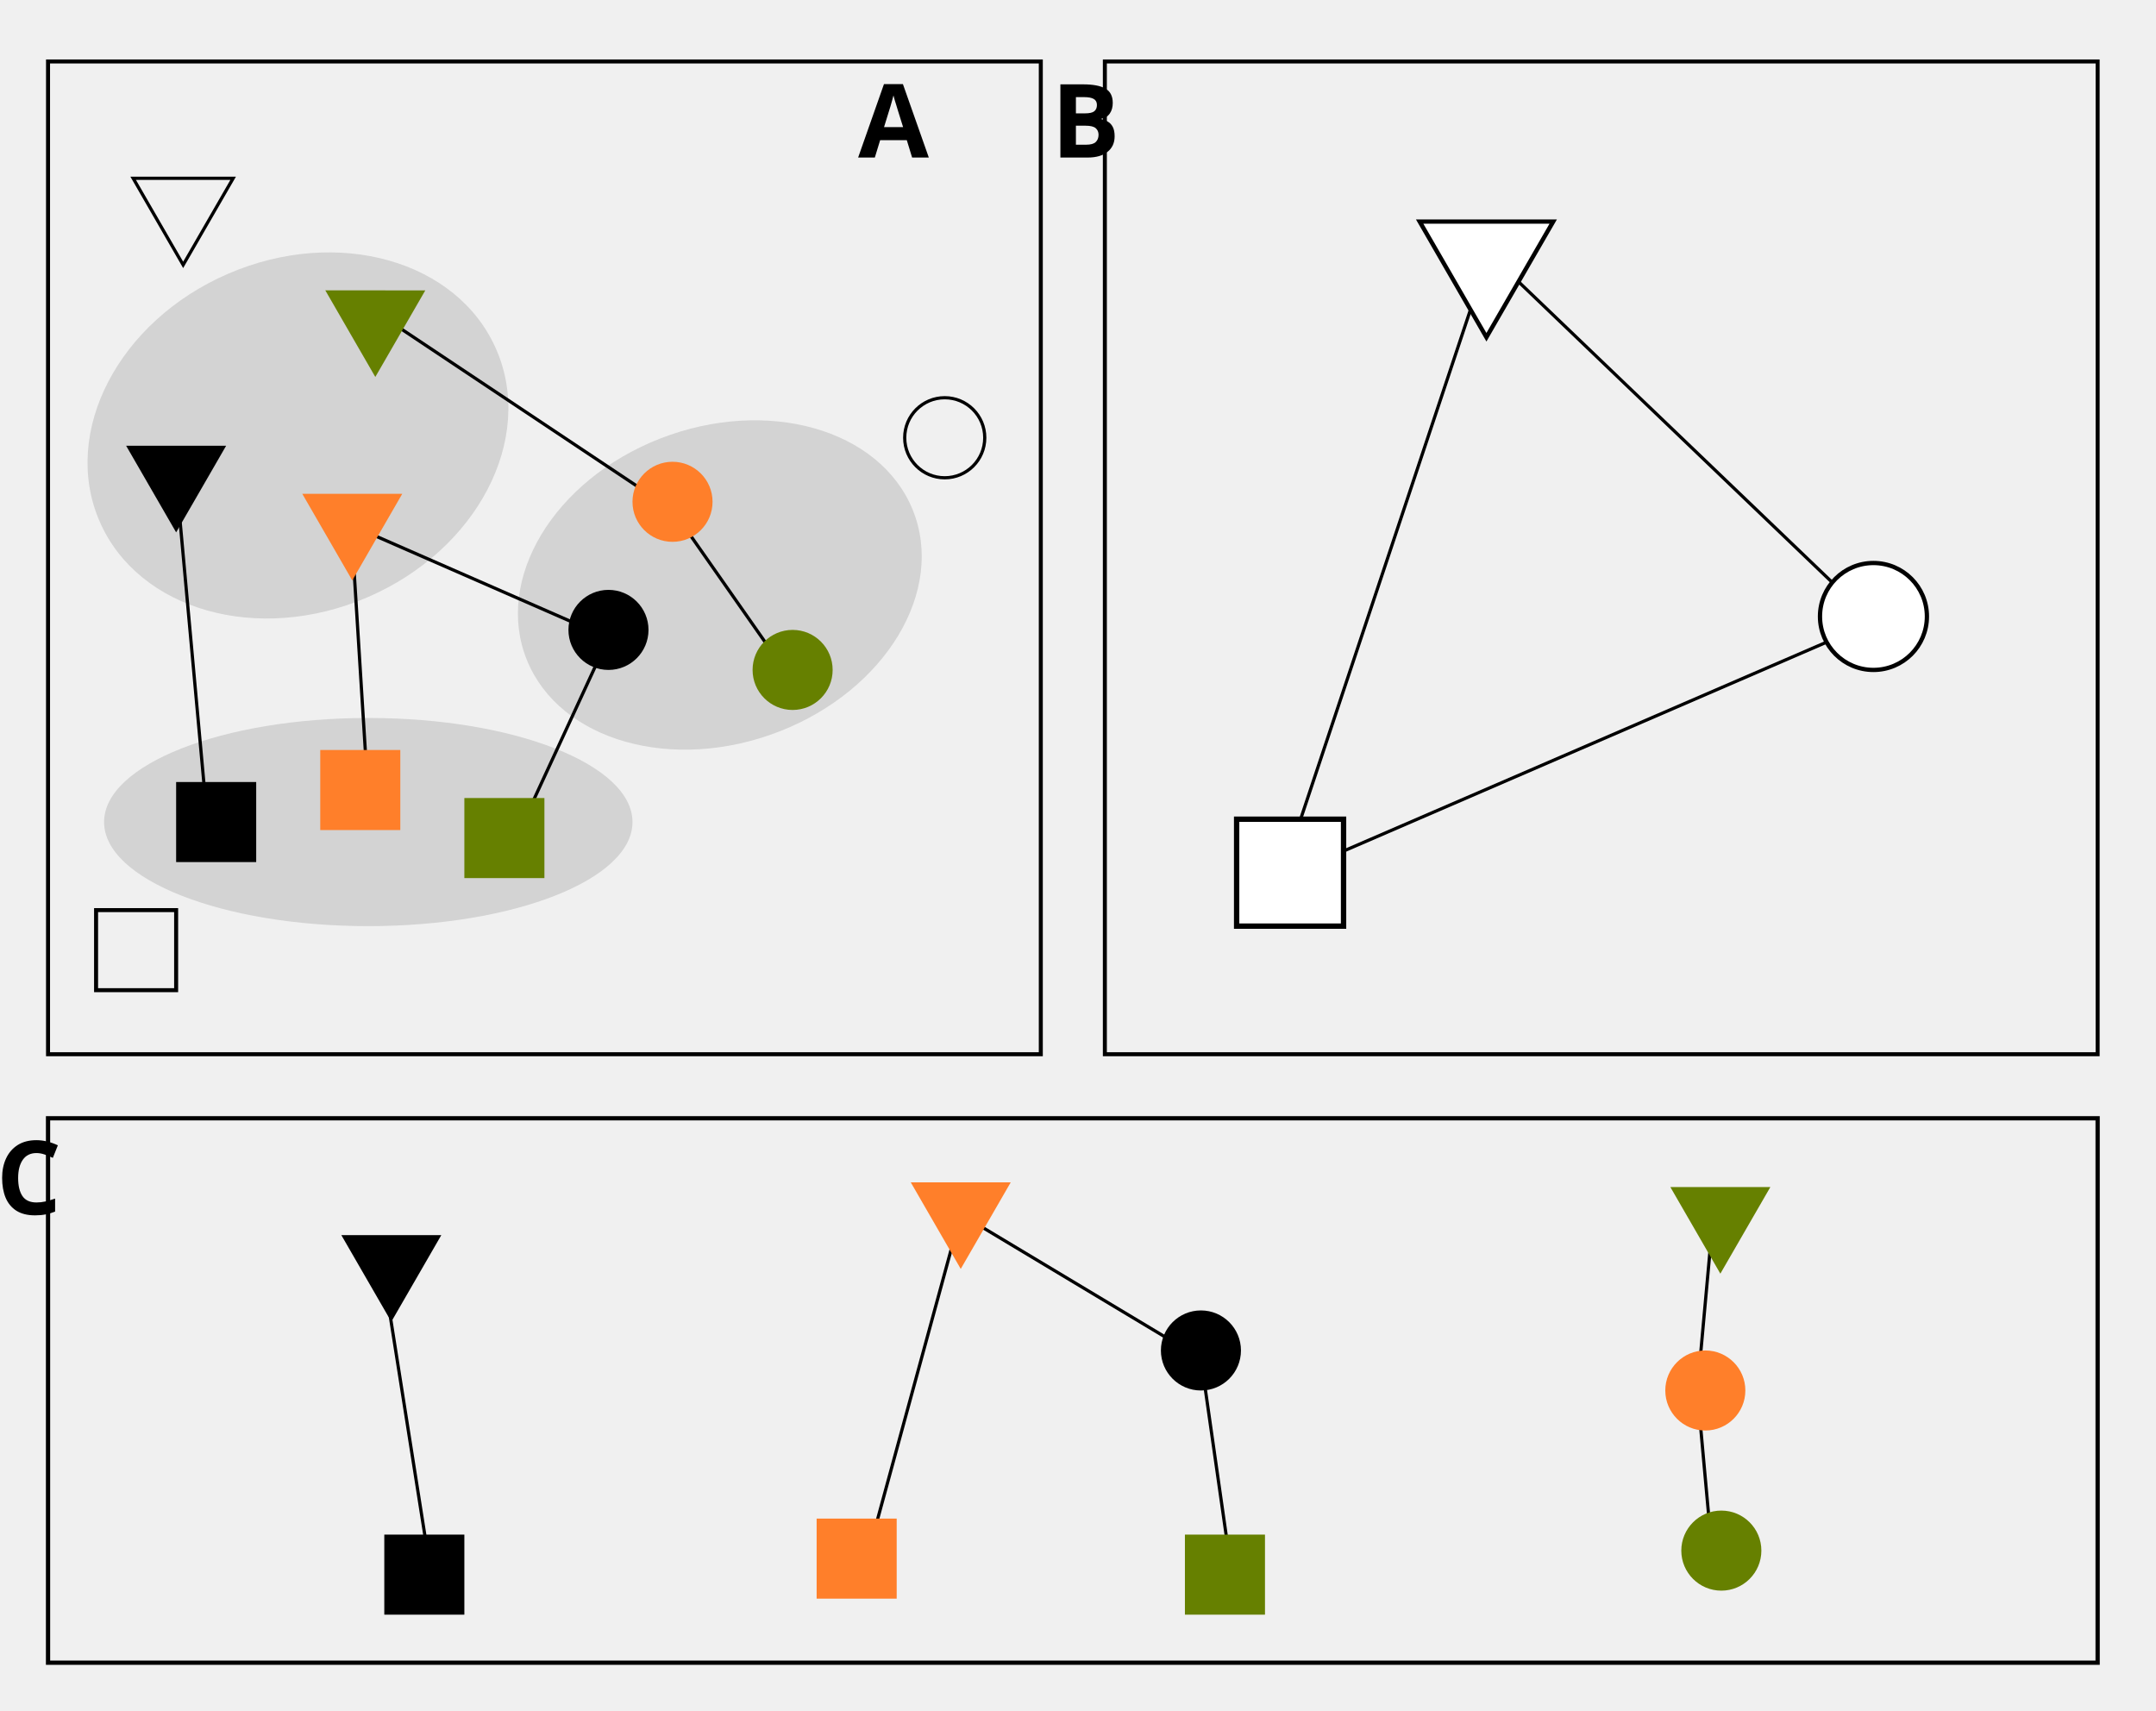
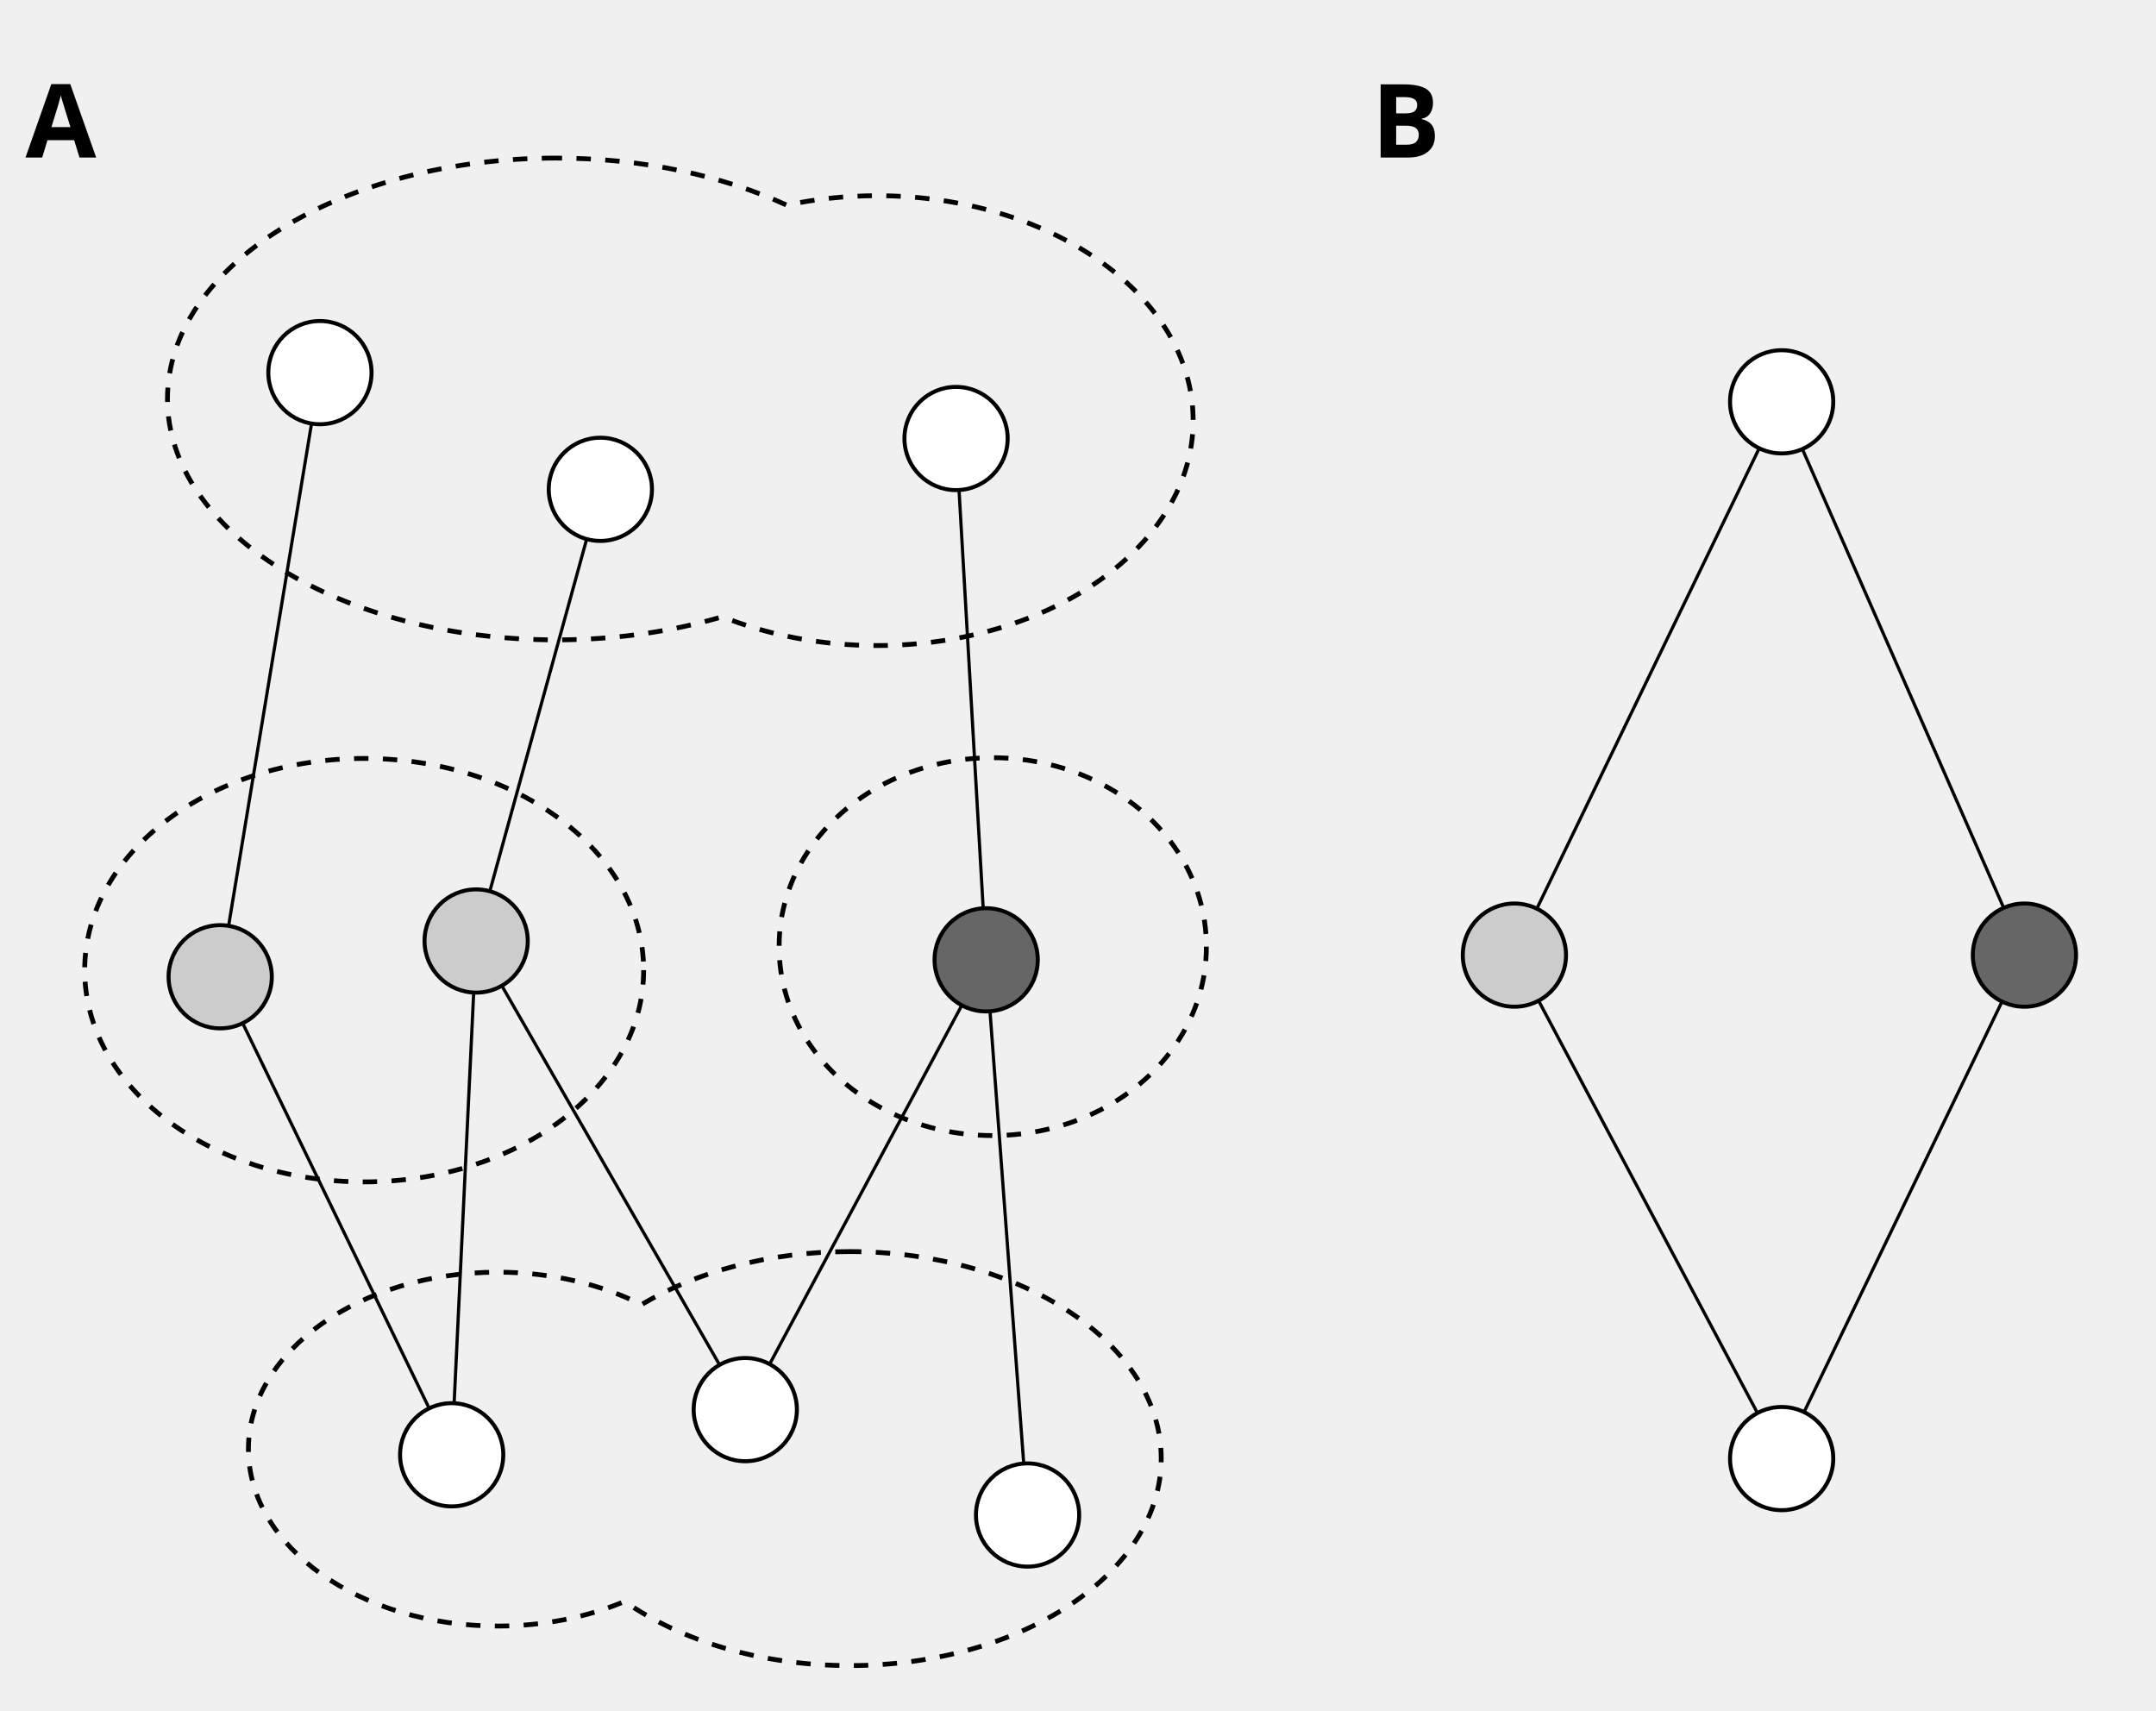
<svg xmlns="http://www.w3.org/2000/svg" id="svg2985" version="1.1" width="673.228" height="534.192" xml:space="preserve">
  <defs id="defs2989" />
  <g id="g2993" transform="matrix(1.25,0,0,-1.25,0,534.1917)">
-     <g id="g4259" transform="translate(28,-4.000004)">
-       <path transform="matrix(0.8,0,0,-0.8,0,427.3533)" id="path4251" d="m 85,394.192 15,95" style="fill:none;stroke:#000000;stroke-width:1px;stroke-linecap:butt;stroke-linejoin:miter;stroke-opacity:1" />
-       <path transform="matrix(0.8,0,0,-0.8,0,427.3533)" id="path4253" d="m 235,484.192 30,-110" style="fill:none;stroke:#000000;stroke-width:1px;stroke-linecap:butt;stroke-linejoin:miter;stroke-opacity:1" />
-       <path transform="matrix(0.8,0,0,-0.8,0,427.3533)" id="path4255" d="m 265,374.192 75,45 10,70" style="fill:none;stroke:#000000;stroke-width:1px;stroke-linecap:butt;stroke-linejoin:miter;stroke-opacity:1" />
-       <path transform="matrix(0.8,0,0,-0.8,0,427.3533)" id="path4257" d="m 500,374.192 -5,55 5,55" style="fill:none;stroke:#000000;stroke-width:1px;stroke-linecap:butt;stroke-linejoin:miter;stroke-opacity:1" />
-     </g>
-     <path style="fill:none;stroke:#000000;stroke-width:1px;stroke-linecap:butt;stroke-linejoin:miter;stroke-opacity:1" d="m 400,274.192 65,-195 120,115 z" id="path4176" transform="matrix(0.8,0,0,-0.8,0,427.3533)" />
-     <path style="fill:#000000;fill-opacity:0.122;stroke:none" id="path3981" d="m 195,271.692 c 0,17.949 -36.937,32.5 -82.5,32.5 -45.563,0 -82.5,-14.551 -82.5,-32.5 0,-17.949 36.937,-32.5 82.5,-32.5 45.563,0 82.5,14.551 82.5,32.5 z" transform="matrix(0.8,0,0,-0.8,2,439.3533)" />
-     <path style="fill:#000000;fill-opacity:0.122;stroke:none" id="path3983" d="m 155,109.192 c 0,30.376 -22.386,55 -50,55 -27.614,0 -50,-24.624 -50,-55 0,-30.376 22.386,-55 50,-55 27.614,0 50,24.624 50,55 z" transform="matrix(0.9913499,0.4285153,0.3174188,-0.7343333,-64.31871,353.7632)" />
-     <path style="fill:#000000;fill-opacity:0.122;stroke:none" id="path3985" d="m 315,186.692 c 0,26.234 -32.459,47.5 -72.5,47.5 -40.041,0 -72.5,-21.266 -72.5,-47.5 0,-26.234 32.459,-47.5 72.5,-47.5 40.041,0 72.5,21.266 72.5,47.5 z" transform="matrix(0.6645974,0.2590234,0.3130719,-0.770402,-39.79608,362.2353)" />
-     <g id="g4128">
-       <path transform="matrix(0.8,0,0,-0.8,0,427.3533)" id="path4120" d="m 55,149.192 10,110" style="fill:none;stroke:#000000;stroke-width:1px;stroke-linecap:butt;stroke-linejoin:miter;stroke-opacity:1" />
-       <path transform="matrix(0.8,0,0,-0.8,0,427.3533)" id="path4122" d="m 110,169.192 5,80" style="fill:none;stroke:#000000;stroke-width:1px;stroke-linecap:butt;stroke-linejoin:miter;stroke-opacity:1" />
-       <path transform="matrix(0.8,0,0,-0.8,0,427.3533)" id="path4124" d="m 110,164.192 80,35 -30,65" style="fill:none;stroke:#000000;stroke-width:1px;stroke-linecap:butt;stroke-linejoin:miter;stroke-opacity:1" />
-       <path transform="matrix(0.8,0,0,-0.8,0,427.3533)" id="path4126" d="m 245,209.192 -35,-50 -90,-60" style="fill:none;stroke:#000000;stroke-width:1px;stroke-linecap:butt;stroke-linejoin:miter;stroke-opacity:1" />
-     </g>
-     <rect style="fill:none;fill-opacity:1;stroke:#000000;stroke-opacity:1" id="rect3211" width="248" height="248" x="12" y="-412" transform="scale(1,-1)" />
-     <path style="fill:#000000;fill-opacity:0;stroke:#000000;stroke-opacity:1" id="path3989" d="M 145.612,35.178 137.806,48.699 130,62.219 l -7.806,-13.521 -7.806,-13.521 15.612,0 z" transform="matrix(0.8,0,0,-0.8,-58.245,410.9589)" />
-     <rect style="fill:#000000;fill-opacity:0;stroke:#000000;stroke-opacity:1" id="rect4009" width="20" height="20" x="24" y="-200" transform="scale(1,-1)" />
-     <path style="fill:#000000;fill-opacity:0;stroke:#000000;stroke-opacity:1" id="path4011" d="m 150,46.692 c 0,6.904 -5.596,12.5 -12.5,12.5 -6.904,0 -12.5,-5.596 -12.5,-12.5 0,-6.904 5.596,-12.5 12.5,-12.5 6.904,0 12.5,5.596 12.5,12.5 z" transform="matrix(0.8,0,0,-0.8,126,355.3533)" />
-     <rect style="fill:#000000;fill-opacity:1;stroke:none" id="rect4009-7" width="20" height="20" x="44" y="-232" transform="scale(1,-1)" />
-     <rect style="fill:#ff7f2a;fill-opacity:1;stroke:none" id="rect4009-7-0" width="20" height="20" x="80" y="-240" transform="scale(1,-1)" />
-     <rect style="fill:#668000;fill-opacity:1;stroke:none" id="rect4009-7-4" width="20" height="20" x="116" y="-228" transform="scale(1,-1)" />
-     <path style="fill:#ff7f2a;fill-opacity:1;stroke:none" id="path4011-5" d="m 150,46.692 c 0,6.904 -5.596,12.5 -12.5,12.5 -6.904,0 -12.5,-5.596 -12.5,-12.5 0,-6.904 5.596,-12.5 12.5,-12.5 6.904,0 12.5,5.596 12.5,12.5 z" transform="matrix(0.8,0,0,-0.8,58,339.3533)" />
-     <path style="fill:#000000;fill-opacity:1;stroke:none" id="path4011-7" d="m 150,46.692 c 0,6.904 -5.596,12.5 -12.5,12.5 -6.904,0 -12.5,-5.596 -12.5,-12.5 0,-6.904 5.596,-12.5 12.5,-12.5 6.904,0 12.5,5.596 12.5,12.5 z" transform="matrix(0.8,0,0,-0.8,42,307.3533)" />
-     <path style="fill:#668000;fill-opacity:1;stroke:none" id="path4011-54" d="m 150,46.692 c 0,6.904 -5.596,12.5 -12.5,12.5 -6.904,0 -12.5,-5.596 -12.5,-12.5 0,-6.904 5.596,-12.5 12.5,-12.5 6.904,0 12.5,5.596 12.5,12.5 z" transform="matrix(0.8,0,0,-0.8,88,297.3533)" />
-     <path style="fill:#668000;fill-opacity:1;stroke:none" id="path3989-0" d="M 145.612,35.178 137.806,48.699 130,62.219 l -7.806,-13.521 -7.806,-13.521 15.612,0 z" transform="matrix(0.8,0,0,-0.8,-10.245,382.9589)" />
-     <path style="fill:#000000;fill-opacity:1;stroke:none" id="path3989-6" d="M 145.612,35.178 137.806,48.699 130,62.219 l -7.806,-13.521 -7.806,-13.521 15.612,0 z" transform="matrix(0.8,0,0,-0.8,-60,344.1422)" />
-     <path style="fill:#ff7f2a;fill-opacity:1;stroke:none" id="path3989-00" d="M 145.612,35.178 137.806,48.699 130,62.219 l -7.806,-13.521 -7.806,-13.521 15.612,0 z" transform="matrix(0.8,0,0,-0.8,-16,332.1422)" />
-     <rect style="fill:none;stroke:#000000;stroke-width:1;stroke-opacity:1" id="rect3211-6" width="248" height="248" x="276" y="-412" transform="scale(1,-1)" />
-     <path style="fill:#ffffff;fill-opacity:1;stroke:#000000;stroke-opacity:1" id="path3989-64" d="M 145.612,35.178 137.806,48.699 130,62.219 l -7.806,-13.521 -7.806,-13.521 15.612,0 z" transform="matrix(1.068435,0,0,-1.068435,232.4225,409.5852)" />
-     <rect style="fill:#ffffff;fill-opacity:1;stroke:#000000;stroke-width:1.336;stroke-opacity:1" id="rect4009-1" width="26.711" height="26.711" x="308.918" y="-222.711" transform="scale(1,-1)" />
-     <path style="fill:#ffffff;fill-opacity:1;stroke:#000000;stroke-opacity:1" id="path4011-0" d="m 150,46.692 c 0,6.904 -5.596,12.5 -12.5,12.5 -6.904,0 -12.5,-5.596 -12.5,-12.5 0,-6.904 5.596,-12.5 12.5,-12.5 6.904,0 12.5,5.596 12.5,12.5 z" transform="matrix(1.068435,0,0,-1.068435,321.0901,323.2425)" />
-     <rect style="fill:none;stroke:#000000;stroke-width:1.064;stroke-opacity:1" id="rect3211-6-1" width="512" height="136" x="12" y="-148" transform="scale(1,-1)" />
-     <rect style="fill:#000000;fill-opacity:1;stroke:none" id="rect4009-7-09" width="20" height="20" x="96" y="-44" transform="scale(1,-1)" />
-     <rect style="fill:#ff7f2a;fill-opacity:1;stroke:none" id="rect4009-7-0-2" width="20" height="20" x="204" y="-48" transform="scale(1,-1)" />
-     <rect style="fill:#668000;fill-opacity:1;stroke:none" id="rect4009-7-4-7" width="20" height="20" x="296" y="-44" transform="scale(1,-1)" />
-     <path style="fill:#ff7f2a;fill-opacity:1;stroke:none" id="path4011-5-6" d="m 150,46.692 c 0,6.904 -5.596,12.5 -12.5,12.5 -6.904,0 -12.5,-5.596 -12.5,-12.5 0,-6.904 5.596,-12.5 12.5,-12.5 6.904,0 12.5,5.596 12.5,12.5 z" transform="matrix(0.8,0,0,-0.8,316,117.3533)" />
-     <path style="fill:#000000;fill-opacity:1;stroke:none" id="path4011-7-5" d="m 150,46.692 c 0,6.904 -5.596,12.5 -12.5,12.5 -6.904,0 -12.5,-5.596 -12.5,-12.5 0,-6.904 5.596,-12.5 12.5,-12.5 6.904,0 12.5,5.596 12.5,12.5 z" transform="matrix(0.8,0,0,-0.8,190,127.3533)" />
-     <path style="fill:#668000;fill-opacity:1;stroke:none" id="path4011-54-0" d="m 150,46.692 c 0,6.904 -5.596,12.5 -12.5,12.5 -6.904,0 -12.5,-5.596 -12.5,-12.5 0,-6.904 5.596,-12.5 12.5,-12.5 6.904,0 12.5,5.596 12.5,12.5 z" transform="matrix(0.8,0,0,-0.8,320,77.35333)" />
-     <path style="fill:#668000;fill-opacity:1;stroke:none" id="path3989-0-3" d="M 145.612,35.178 137.806,48.699 130,62.219 l -7.806,-13.521 -7.806,-13.521 15.612,0 z" transform="matrix(0.8,0,0,-0.8,325.755,158.9589)" />
-     <path style="fill:#000000;fill-opacity:1;stroke:none" id="path3989-6-5" d="M 145.612,35.178 137.806,48.699 130,62.219 l -7.806,-13.521 -7.806,-13.521 15.612,0 z" transform="matrix(0.8,0,0,-0.8,-6.244998,146.9589)" />
-     <path style="fill:#ff7f2a;fill-opacity:1;stroke:none" id="path3989-00-9" d="M 145.612,35.178 137.806,48.699 130,62.219 l -7.806,-13.521 -7.806,-13.521 15.612,0 z" transform="matrix(0.8,0,0,-0.8,136,160.1422)" />
-     <text xml:space="preserve" style="font-size:32px;font-style:normal;font-weight:normal;text-align:center;line-height:125%;letter-spacing:0px;word-spacing:0px;writing-mode:lr-tb;text-anchor:middle;fill:#000000;fill-opacity:1;stroke:none;font-family:Sans" x="244" y="-388" id="text3024" transform="scale(1,-1)">
-       <tspan id="tspan3026" x="244" y="-388" style="font-size:25.6px;font-weight:bold;-inkscape-font-specification:Sans Bold">A</tspan>
+     <text xml:space="preserve" style="font-size:32px;font-style:normal;font-weight:normal;text-align:center;line-height:125%;letter-spacing:0px;word-spacing:0px;writing-mode:lr-tb;text-anchor:middle;fill:#000000;fill-opacity:1;stroke:none;font-family:Sans" x="36" y="-388" id="text3024" transform="scale(1,-1)">
+       <tspan id="tspan3026" x="36" y="-388" style="font-size:25.6px;font-weight:bold;-inkscape-font-specification:Sans Bold">A</tspan>
    </text>
-     <text xml:space="preserve" style="font-size:32px;font-style:normal;font-weight:normal;text-align:center;line-height:125%;letter-spacing:0px;word-spacing:0px;writing-mode:lr-tb;text-anchor:middle;fill:#000000;fill-opacity:1;stroke:none;font-family:Sans" x="292" y="-388" id="text3024-7" transform="scale(1,-1)">
-       <tspan id="tspan3026-6" x="292" y="-388" style="font-size:25.6px;font-weight:bold;-inkscape-font-specification:Sans Bold">B</tspan>
+     <text xml:space="preserve" style="font-size:32px;font-style:normal;font-weight:normal;text-align:center;line-height:125%;letter-spacing:0px;word-spacing:0px;writing-mode:lr-tb;text-anchor:middle;fill:#000000;fill-opacity:1;stroke:none;font-family:Sans" x="372" y="-388" id="text3024-7" transform="scale(1,-1)">
+       <tspan id="tspan3026-6" x="372" y="-388" style="font-size:25.6px;font-weight:bold;-inkscape-font-specification:Sans Bold">B</tspan>
    </text>
-     <text xml:space="preserve" style="font-size:32px;font-style:normal;font-weight:normal;text-align:center;line-height:125%;letter-spacing:0px;word-spacing:0px;writing-mode:lr-tb;text-anchor:middle;fill:#000000;fill-opacity:1;stroke:none;font-family:Sans" x="28" y="-124" id="text3024-6" transform="scale(1,-1)">
-       <tspan id="tspan3026-4" x="28" y="-124" style="font-size:25.6px;font-weight:bold;-inkscape-font-specification:Sans Bold">C</tspan>
-     </text>
+     <path style="color:#000000;fill:none;stroke:#000000;stroke-width:1.2;stroke-linecap:butt;stroke-linejoin:miter;stroke-miterlimit:4;stroke-opacity:1;stroke-dasharray:3.6, 3.6;stroke-dashoffset:0;marker:none;visibility:visible;display:inline;overflow:visible;enable-background:accumulate" d="m 138.933,387.864 c -53.617,0 -97.1,-26.94 -97.1,-60.175 0,-33.235 43.483,-60.175 97.1,-60.175 14.866,0 28.93,2.073 41.525,5.775 11.422,-4.565 24.591,-7.2 38.625,-7.2 43.621,0 78.975,25.172 78.975,56.2 0,31.028 -35.354,56.175 -78.975,56.175 -7.841,0 -15.4,-0.836 -22.55,-2.35 -16.117,7.379 -36.026,11.75 -57.6,11.75 z" id="path3848" />
+     <path style="color:#000000;fill:none;stroke:#000000;stroke-width:1.5;stroke-linecap:butt;stroke-linejoin:miter;stroke-miterlimit:4;stroke-opacity:1;stroke-dasharray:4.5, 4.5;stroke-dashoffset:0;marker:none;visibility:visible;display:inline;overflow:visible;enable-background:accumulate" id="path3879" d="m 239.769,346.431 a 87.269,66.113 0 1 1 -174.538,0 87.269,66.113 0 1 1 174.538,0 z" transform="matrix(0.8,0,0,-0.8,-31.02895,462.1434)" />
+     <path style="color:#000000;fill:none;stroke:#000000;stroke-width:1.5;stroke-linecap:butt;stroke-linejoin:miter;stroke-miterlimit:4;stroke-opacity:1;stroke-dasharray:4.5, 4.5;stroke-dashoffset:0;marker:none;visibility:visible;display:inline;overflow:visible;enable-background:accumulate" id="path3881" d="m 414.307,349.663 a 66.701,58.767 0 1 1 -133.401,0 66.701,58.767 0 1 1 133.401,0 z" transform="matrix(0.8,0,0,-0.8,-30.08868,470.6058)" />
+     <path style="color:#000000;fill:none;stroke:#000000;stroke-width:1.2;stroke-linecap:butt;stroke-linejoin:miter;stroke-miterlimit:4;stroke-opacity:1;stroke-dasharray:3.6, 3.6;stroke-dashoffset:0;marker:none;visibility:visible;display:inline;overflow:visible;enable-background:accumulate" d="m 212.256,114.703 c -20,0 -38.217,-5.008 -52,-13.25 -10.149,5.089 -22.527,8.1 -35.9,8.1 -34.403,0 -62.3,-19.793 -62.3,-44.2 0,-24.407 27.897,-44.2 62.3,-44.2 11.571,0 22.391,2.251 31.675,6.15 14.168,-9.857 34.096,-16.025 56.225,-16.025 42.972,0 77.825,23.164 77.825,51.725 0,28.561 -34.853,51.7 -77.825,51.7 z" id="path3883" />
+     <path style="color:#000000;fill:#ffffff;stroke:#000000;stroke-width:2.074;stroke-linecap:butt;stroke-linejoin:miter;stroke-miterlimit:4;stroke-opacity:1;stroke-dasharray:none;stroke-dashoffset:0;marker:none;visibility:visible;display:inline;overflow:visible;enable-background:accumulate" id="path3890" d="m 156.32,141.922 a 26.739,26.739 0 1 1 -53.478,0 26.739,26.739 0 1 1 53.478,0 z" transform="matrix(0.4821546,0,0,-0.4821546,17.44492,402.6949)" />
+     <path style="color:#000000;fill:#ffffff;stroke:#000000;stroke-width:2.074;stroke-linecap:butt;stroke-linejoin:miter;stroke-miterlimit:4;stroke-opacity:1;stroke-dasharray:none;stroke-dashoffset:0;marker:none;visibility:visible;display:inline;overflow:visible;enable-background:accumulate" id="path3890-3" d="m 156.32,141.922 a 26.739,26.739 0 1 1 -53.478,0 26.739,26.739 0 1 1 53.478,0 z" transform="matrix(0.4821546,0,0,-0.4821546,87.49512,373.5465)" />
+     <path style="color:#000000;fill:#ffffff;stroke:#000000;stroke-width:2.074;stroke-linecap:butt;stroke-linejoin:miter;stroke-miterlimit:4;stroke-opacity:1;stroke-dasharray:none;stroke-dashoffset:0;marker:none;visibility:visible;display:inline;overflow:visible;enable-background:accumulate" id="path3890-5" d="m 156.32,141.922 a 26.739,26.739 0 1 1 -53.478,0 26.739,26.739 0 1 1 53.478,0 z" transform="matrix(0.4821546,0,0,-0.4821546,176.3508,386.2402)" />
+     <path style="color:#000000;fill:#ffffff;stroke:#000000;stroke-width:2.074;stroke-linecap:butt;stroke-linejoin:miter;stroke-miterlimit:4;stroke-opacity:1;stroke-dasharray:none;stroke-dashoffset:0;marker:none;visibility:visible;display:inline;overflow:visible;enable-background:accumulate" id="path3890-1" d="m 156.32,141.922 a 26.739,26.739 0 1 1 -53.478,0 26.739,26.739 0 1 1 53.478,0 z" transform="matrix(0.4821546,0,0,-0.4821546,50.35441,132.3669)" />
+     <path style="color:#000000;fill:#ffffff;stroke:#000000;stroke-width:2.074;stroke-linecap:butt;stroke-linejoin:miter;stroke-miterlimit:4;stroke-opacity:1;stroke-dasharray:none;stroke-dashoffset:0;marker:none;visibility:visible;display:inline;overflow:visible;enable-background:accumulate" id="path3890-7" d="m 156.32,141.922 a 26.739,26.739 0 1 1 -53.478,0 26.739,26.739 0 1 1 53.478,0 z" transform="matrix(0.4821546,0,0,-0.4821546,123.6956,143.6502)" />
+     <path style="color:#000000;fill:#ffffff;stroke:#000000;stroke-width:2.074;stroke-linecap:butt;stroke-linejoin:miter;stroke-miterlimit:4;stroke-opacity:1;stroke-dasharray:none;stroke-dashoffset:0;marker:none;visibility:visible;display:inline;overflow:visible;enable-background:accumulate" id="path3890-8" d="m 156.32,141.922 a 26.739,26.739 0 1 1 -53.478,0 26.739,26.739 0 1 1 53.478,0 z" transform="matrix(0.4821546,0,0,-0.4821546,194.2159,117.3226)" />
+     <path style="color:#000000;fill:#cccccc;stroke:#000000;stroke-width:2.074;stroke-linecap:butt;stroke-linejoin:miter;stroke-miterlimit:4;stroke-opacity:1;stroke-dasharray:none;stroke-dashoffset:0;marker:none;visibility:visible;display:inline;overflow:visible;enable-background:accumulate" id="path3890-52" d="m 156.32,141.922 a 26.739,26.739 0 1 1 -53.478,0 26.739,26.739 0 1 1 53.478,0 z" transform="matrix(0.4821546,0,0,-0.4821546,-7.472281,251.7814)" />
+     <path style="color:#000000;fill:#cccccc;stroke:#000000;stroke-width:2.074;stroke-linecap:butt;stroke-linejoin:miter;stroke-miterlimit:4;stroke-opacity:1;stroke-dasharray:none;stroke-dashoffset:0;marker:none;visibility:visible;display:inline;overflow:visible;enable-background:accumulate" id="path3890-52-7" d="m 156.32,141.922 a 26.739,26.739 0 1 1 -53.478,0 26.739,26.739 0 1 1 53.478,0 z" transform="matrix(0.4821546,0,0,-0.4821546,56.46617,260.714)" />
+     <path style="color:#000000;fill:#666666;stroke:#000000;stroke-width:2.074;stroke-linecap:butt;stroke-linejoin:miter;stroke-miterlimit:4;stroke-opacity:1;stroke-dasharray:none;stroke-dashoffset:0;marker:none;visibility:visible;display:inline;overflow:visible;enable-background:accumulate" id="path3890-52-0" d="m 156.32,141.922 a 26.739,26.739 0 1 1 -53.478,0 26.739,26.739 0 1 1 53.478,0 z" transform="matrix(0.4821546,0,0,-0.4821546,183.8729,256.0126)" />
+     <path style="fill:none;stroke:#000000;stroke-width:1px;stroke-linecap:butt;stroke-linejoin:miter;stroke-opacity:1" d="M 97.278,132.261 71.383,289.098" id="path3995" transform="matrix(0.8,0,0,-0.8,0,427.3533)" />
+     <path style="fill:none;stroke:#000000;stroke-width:1px;stroke-linecap:butt;stroke-linejoin:miter;stroke-opacity:1" d="M 75.783,319.508 134.015,439.761" id="path3997" transform="matrix(0.8,0,0,-0.8,0,427.3533)" />
+     <path style="fill:none;stroke:#000000;stroke-width:1px;stroke-linecap:butt;stroke-linejoin:miter;stroke-opacity:1" d="M 240.327,425.955 300.329,313.921" id="path3999" transform="matrix(0.8,0,0,-0.8,0,427.3533)" />
+     <path style="fill:none;stroke:#000000;stroke-width:1px;stroke-linecap:butt;stroke-linejoin:miter;stroke-opacity:1" d="m 309.137,315.783 10.532,141.22" id="path4001" transform="matrix(0.8,0,0,-0.8,0,427.3533)" />
+     <path style="fill:none;stroke:#000000;stroke-width:1px;stroke-linecap:butt;stroke-linejoin:miter;stroke-opacity:1" d="M 307.01,283.622 299.465,153.016" id="path4003" transform="matrix(0.8,0,0,-0.8,0,427.3533)" />
+     <path style="fill:none;stroke:#000000;stroke-width:1px;stroke-linecap:butt;stroke-linejoin:miter;stroke-opacity:1" d="M 183.192,168.337 152.955,278.292" id="path4005" transform="matrix(0.8,0,0,-0.8,0,427.3533)" />
+     <path style="fill:none;stroke:#000000;stroke-width:1px;stroke-linecap:butt;stroke-linejoin:miter;stroke-opacity:1" d="M 147.914,309.932 141.807,438.171" id="path4007" transform="matrix(0.8,0,0,-0.8,0,427.3533)" />
+     <path style="fill:none;stroke:#000000;stroke-width:1px;stroke-linecap:butt;stroke-linejoin:miter;stroke-opacity:1" d="m 156.707,307.812 67.983,118.375" id="path4009" transform="matrix(0.8,0,0,-0.8,0,427.3533)" />
+     <path style="color:#000000;fill:#ffffff;stroke:#000000;stroke-width:2.074;stroke-linecap:butt;stroke-linejoin:miter;stroke-miterlimit:4;stroke-opacity:1;stroke-dasharray:none;stroke-dashoffset:0;marker:none;visibility:visible;display:inline;overflow:visible;enable-background:accumulate" id="path3890-5-9" d="m 156.32,141.922 a 26.739,26.739 0 1 1 -53.478,0 26.739,26.739 0 1 1 53.478,0 z" transform="matrix(0.4821546,0,0,-0.4821546,382.5885,395.4049)" />
+     <path style="color:#000000;fill:#ffffff;stroke:#000000;stroke-width:2.074;stroke-linecap:butt;stroke-linejoin:miter;stroke-miterlimit:4;stroke-opacity:1;stroke-dasharray:none;stroke-dashoffset:0;marker:none;visibility:visible;display:inline;overflow:visible;enable-background:accumulate" id="path3890-7-7" d="m 156.32,141.922 a 26.739,26.739 0 1 1 -53.478,0 26.739,26.739 0 1 1 53.478,0 z" transform="matrix(0.4821546,0,0,-0.4821546,382.5885,131.4192)" />
+     <path style="color:#000000;fill:#cccccc;stroke:#000000;stroke-width:2.074;stroke-linecap:butt;stroke-linejoin:miter;stroke-miterlimit:4;stroke-opacity:1;stroke-dasharray:none;stroke-dashoffset:0;marker:none;visibility:visible;display:inline;overflow:visible;enable-background:accumulate" id="path3890-52-7-8" d="m 156.32,141.922 a 26.739,26.739 0 1 1 -53.478,0 26.739,26.739 0 1 1 53.478,0 z" transform="matrix(0.4821546,0,0,-0.4821546,315.8293,257.188)" />
+     <path style="color:#000000;fill:#666666;stroke:#000000;stroke-width:2.074;stroke-linecap:butt;stroke-linejoin:miter;stroke-miterlimit:4;stroke-opacity:1;stroke-dasharray:none;stroke-dashoffset:0;marker:none;visibility:visible;display:inline;overflow:visible;enable-background:accumulate" id="path3890-52-0-0" d="m 156.32,141.922 a 26.739,26.739 0 1 1 -53.478,0 26.739,26.739 0 1 1 53.478,0 z" transform="matrix(0.4821546,0,0,-0.4821546,443.236,257.188)" />
+     <path style="fill:none;stroke:#000000;stroke-width:1px;stroke-linecap:butt;stroke-linejoin:miter;stroke-opacity:1" d="m 479.895,283.728 69.428,-143.742" id="path4038" transform="matrix(0.8,0,0,-0.8,0,427.3533)" />
+     <path style="fill:none;stroke:#000000;stroke-width:1px;stroke-linecap:butt;stroke-linejoin:miter;stroke-opacity:1" d="m 562.81,140.232 62.856,143.249" id="path4040" transform="matrix(0.8,0,0,-0.8,0,427.3533)" />
+     <path style="fill:none;stroke:#000000;stroke-width:1px;stroke-linecap:butt;stroke-linejoin:miter;stroke-opacity:1" d="M 563.335,440.934 625.141,312.761" id="path4044" transform="matrix(0.8,0,0,-0.8,0,427.3533)" />
+     <path style="fill:none;stroke:#000000;stroke-width:1px;stroke-linecap:butt;stroke-linejoin:miter;stroke-opacity:1" d="m 480.441,312.479 68.335,128.737" id="path4046" transform="matrix(0.8,0,0,-0.8,0,427.3533)" />
  </g>
</svg>
